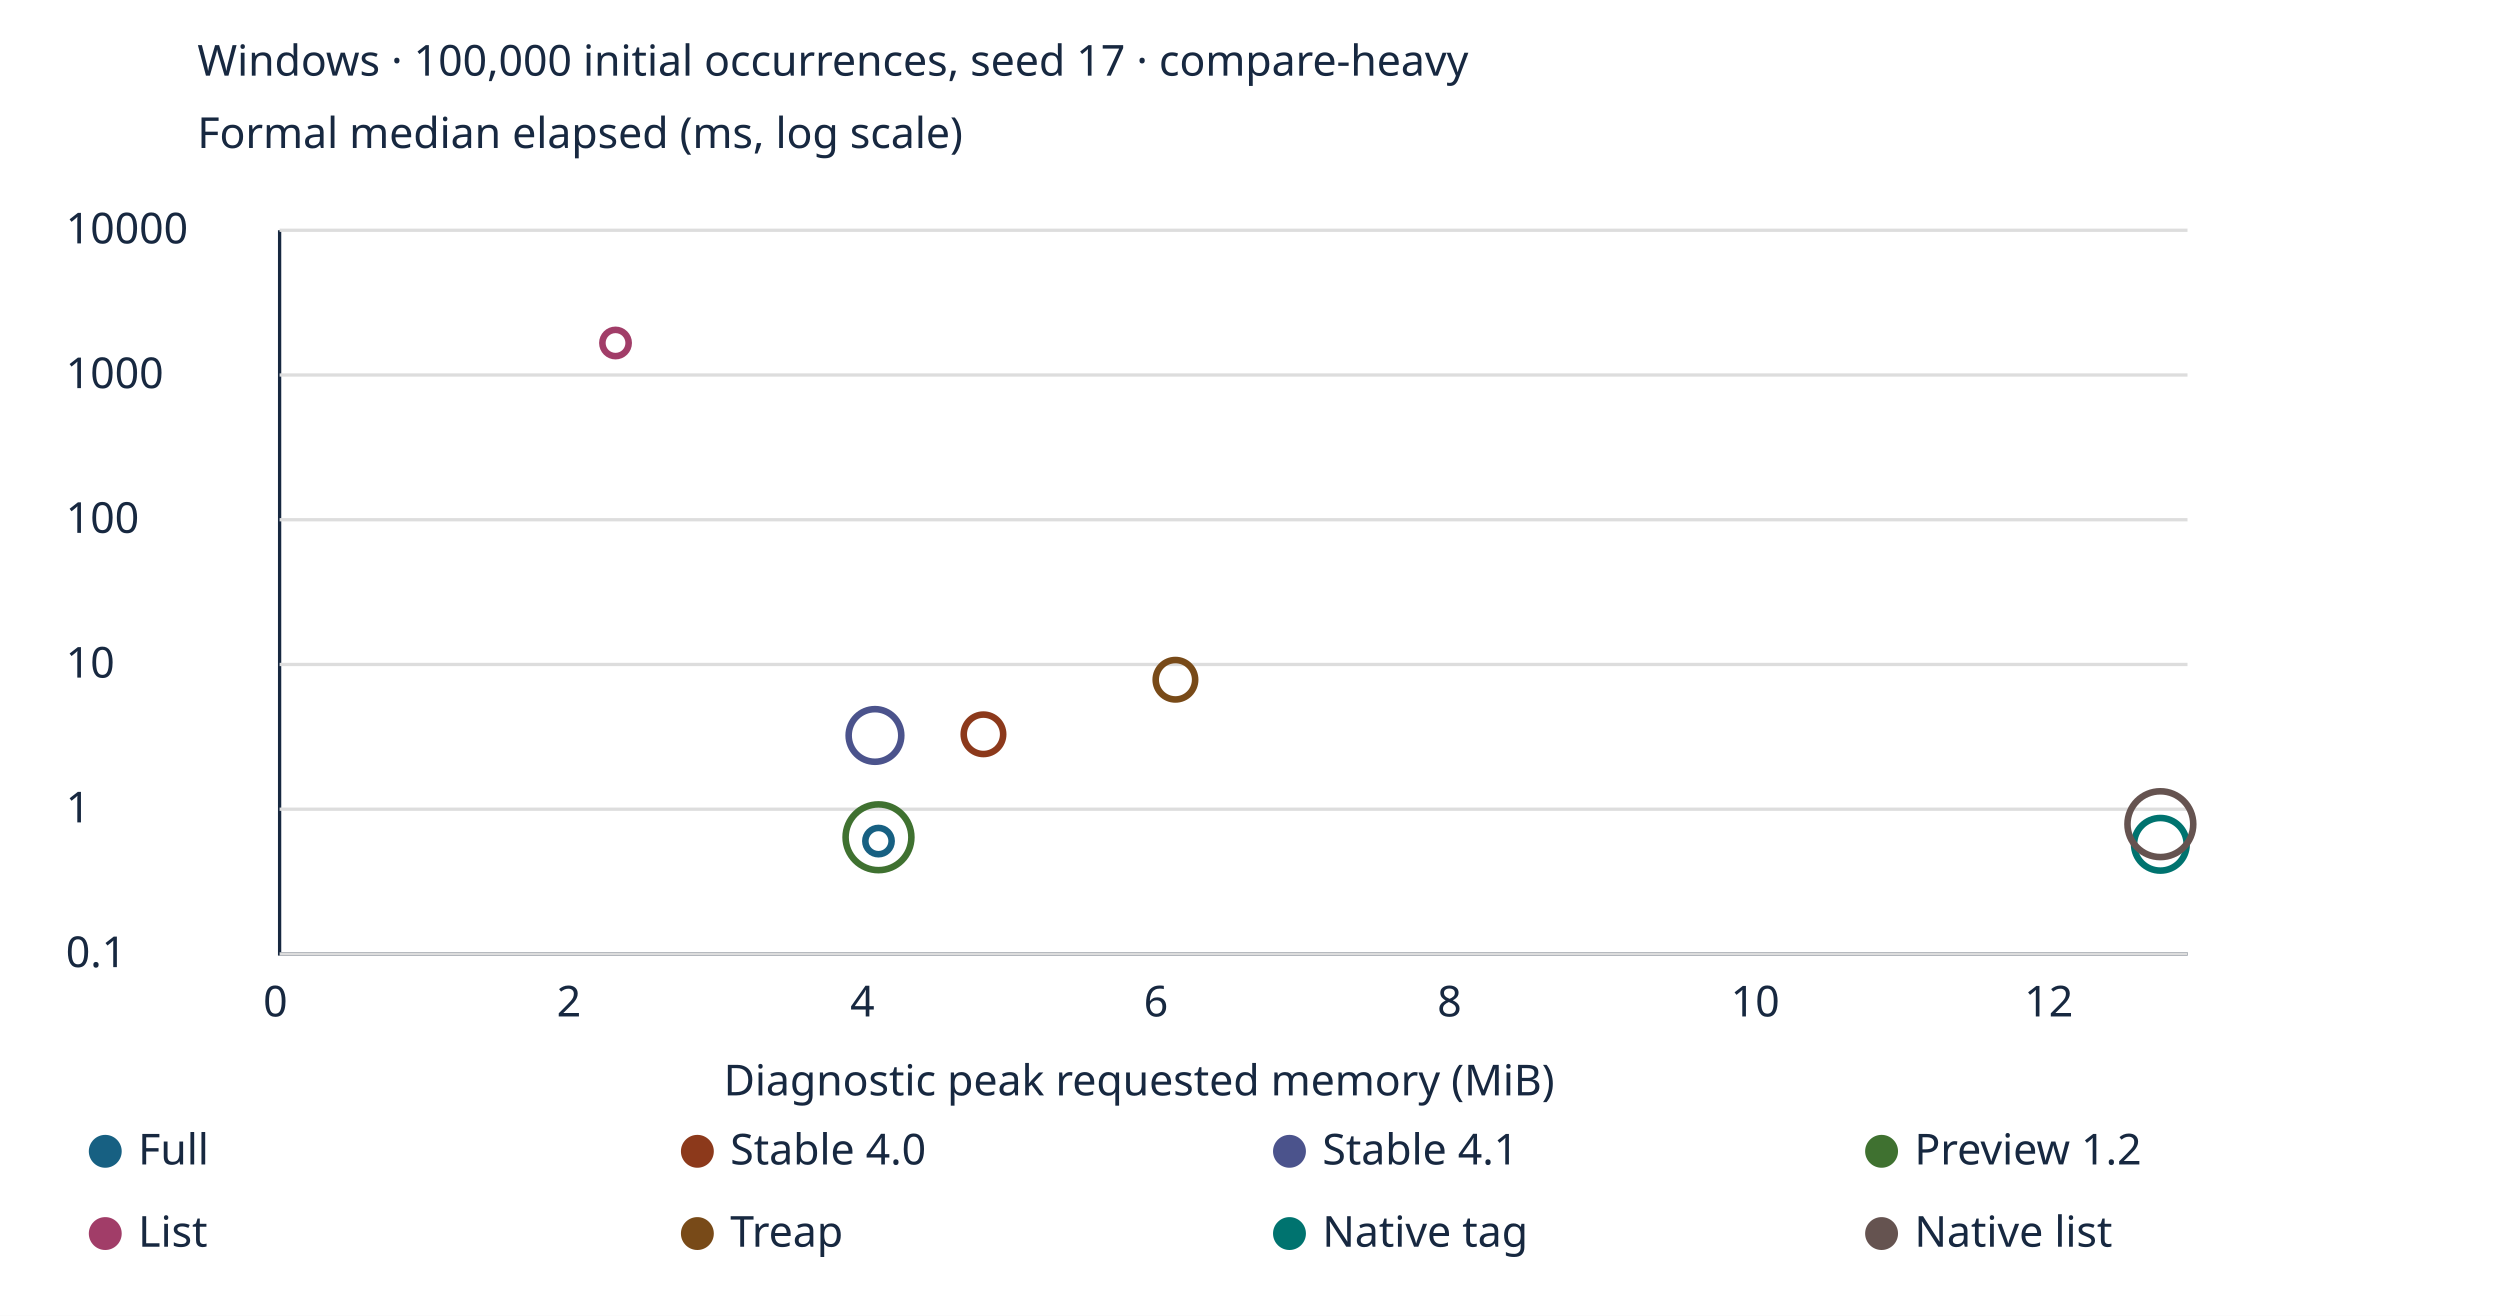
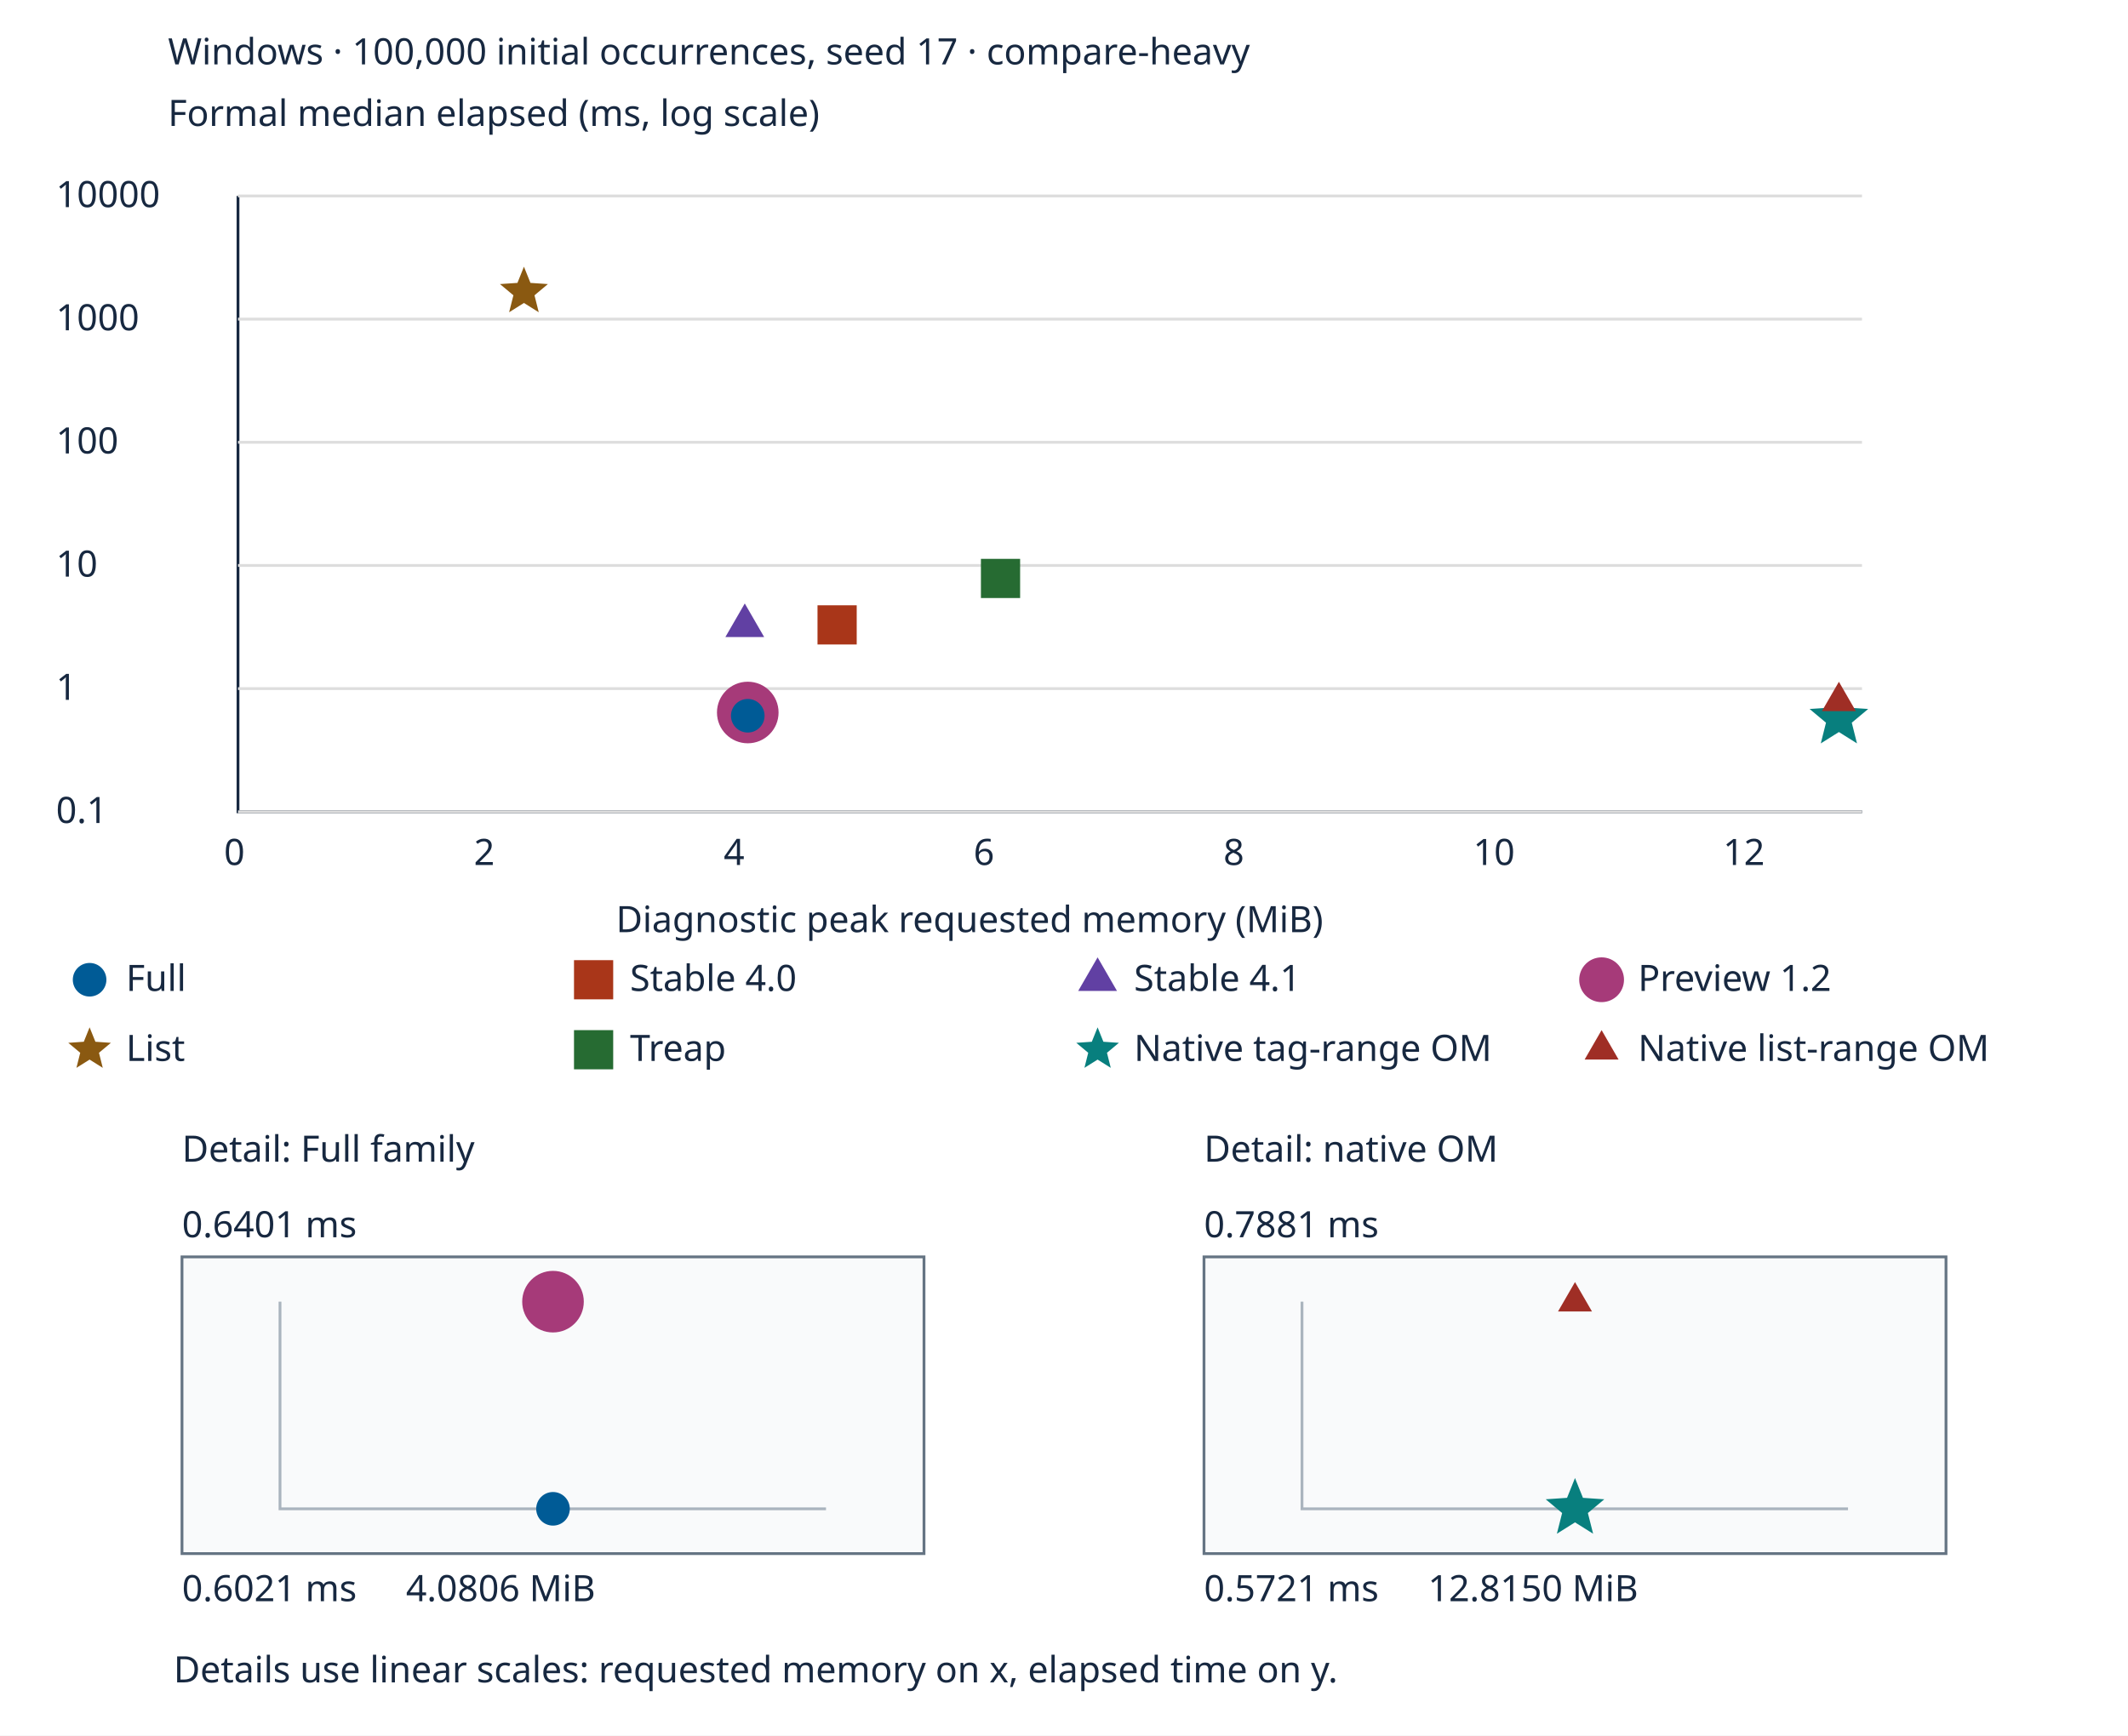
- <svg xmlns="http://www.w3.org/2000/svg" viewBox="0 0 760 400" role="img">
+ <svg xmlns="http://www.w3.org/2000/svg" viewBox="0 0 760 620" role="img">
  <rect width="100%" height="100%" fill="white" />
  <g font-family="sans-serif" font-size="13" fill="#172840">
    <text x="60" y="23">Windows · 100,000 initial occurrences, seed 17 · compare-heavy</text>
    <text x="60" y="45">Formal median elapsed (ms, log scale)</text>
    <path d="M85 70v220h580" fill="none" stroke="#172840" />
    <text x="20" y="294.0">0.1</text>
    <path d="M85 290.0h580" stroke="#ddd" />
    <text x="20" y="250.0">1</text>
    <path d="M85 246.0h580" stroke="#ddd" />
    <text x="20" y="206.0">10</text>
    <path d="M85 202.0h580" stroke="#ddd" />
    <text x="20" y="162.0">100</text>
    <path d="M85 158.0h580" stroke="#ddd" />
    <text x="20" y="118.0">1000</text>
    <path d="M85 114.0h580" stroke="#ddd" />
    <text x="20" y="74.0">10000</text>
    <path d="M85 70.0h580" stroke="#ddd" />
    <text x="80.0" y="309">0</text>
    <text x="169.231" y="309">2</text>
    <text x="258.462" y="309">4</text>
    <text x="347.692" y="309">6</text>
    <text x="436.923" y="309">8</text>
    <text x="526.154" y="309">10</text>
    <text x="615.385" y="309">12</text>
    <text x="220" y="333">Diagnostic peak requested memory (MiB)</text>
-     <circle cx="267.06" cy="255.69" r="4" fill="none" stroke="#176082" stroke-width="2" />
-     <circle cx="32" cy="350" r="5" fill="#176082" />
-     <text x="42" y="354">Full</text>
-     <circle cx="298.97" cy="223.23" r="6" fill="none" stroke="#8c391b" stroke-width="2" />
-     <circle cx="212" cy="350" r="5" fill="#8c391b" />
-     <text x="222" y="354">Stable 4.0</text>
-     <circle cx="265.99" cy="223.58" r="8" fill="none" stroke="#4b538c" stroke-width="2" />
-     <circle cx="392" cy="350" r="5" fill="#4b538c" />
-     <text x="402" y="354">Stable 4.1</text>
-     <circle cx="267.06" cy="254.53" r="10" fill="none" stroke="#3f7130" stroke-width="2" />
-     <circle cx="572" cy="350" r="5" fill="#3f7130" />
-     <text x="582" y="354">Preview 1.2</text>
-     <circle cx="187.12" cy="104.27" r="4" fill="none" stroke="#a13d68" stroke-width="2" />
-     <circle cx="32" cy="375" r="5" fill="#a13d68" />
-     <text x="42" y="379">List</text>
-     <circle cx="357.33" cy="206.64" r="6" fill="none" stroke="#784a18" stroke-width="2" />
-     <circle cx="212" cy="375" r="5" fill="#784a18" />
-     <text x="222" y="379">Treap</text>
-     <circle cx="656.75" cy="256.67" r="8" fill="none" stroke="#00736f" stroke-width="2" />
-     <circle cx="392" cy="375" r="5" fill="#00736f" />
-     <text x="402" y="379">Native tag</text>
-     <circle cx="656.75" cy="250.55" r="10" fill="none" stroke="#655350" stroke-width="2" />
-     <circle cx="572" cy="375" r="5" fill="#655350" />
-     <text x="582" y="379">Native list</text>
+     <circle cx="267.06" cy="254.53" r="11" fill="#a63a79" />
+     <polygon points="656.75,245.67 659.59,252.76 667.21,253.27 661.35,258.17 663.21,265.57 656.75,261.51 650.28,265.57 652.14,258.17 646.28,253.27 653.90,252.76" fill="#087f7e" />
+     <polygon points="187.12,95.27 189.45,101.06 195.68,101.48 190.89,105.49 192.41,111.55 187.12,108.23 181.83,111.55 183.36,105.49 178.56,101.48 184.80,101.06" fill="#8a5911" />
+     <polygon points="265.99,215.58 272.92,227.58 259.06,227.58" fill="#6140a3" />
+     <rect x="291.97" y="216.23" width="14" height="14" fill="#a93619" />
+     <rect x="350.33" y="199.64" width="14" height="14" fill="#266b32" />
+     <polygon points="656.75,243.55 662.81,254.05 650.68,254.05" fill="#9f2e25" />
+     <circle cx="267.06" cy="255.69" r="6" fill="#005b96" />
+     <circle cx="32.00" cy="350.00" r="6" fill="#005b96" />
+     <text x="45" y="354">Full</text>
+     <rect x="205.00" y="343.00" width="14" height="14" fill="#a93619" />
+     <text x="225" y="354">Stable 4.0</text>
+     <polygon points="392.00,342.00 398.93,354.00 385.07,354.00" fill="#6140a3" />
+     <text x="405" y="354">Stable 4.1</text>
+     <circle cx="572.00" cy="350.00" r="8" fill="#a63a79" />
+     <text x="585" y="354">Preview 1.2</text>
+     <polygon points="32.00,367.00 34.07,372.15 39.61,372.53 35.35,376.09 36.70,381.47 32.00,378.52 27.30,381.47 28.65,376.09 24.39,372.53 29.93,372.15" fill="#8a5911" />
+     <text x="45" y="379">List</text>
+     <rect x="205.00" y="368.00" width="14" height="14" fill="#266b32" />
+     <text x="225" y="379">Treap</text>
+     <polygon points="392.00,367.00 394.07,372.15 399.61,372.53 395.35,376.09 396.70,381.47 392.00,378.52 387.30,381.47 388.65,376.09 384.39,372.53 389.93,372.15" fill="#087f7e" />
+     <text x="405" y="379">Native tag-range OM</text>
+     <polygon points="572.00,368.00 578.06,378.50 565.94,378.50" fill="#9f2e25" />
+     <text x="585" y="379">Native list-range OM</text>
+     <text x="65" y="415">Detail: Full family</text>
+     <rect x="65" y="449" width="265" height="106" fill="#f9fafb" stroke="#657483" />
+     <path d="M100 465v74h195" fill="none" stroke="#aab4be" />
+     <text x="65" y="442">0.6401 ms</text>
+     <text x="65" y="572">0.6021 ms</text>
+     <text x="145" y="572">4.0806 MiB</text>
+     <circle cx="197.50" cy="465.00" r="11" fill="#a63a79" />
+     <circle cx="197.50" cy="539.00" r="6" fill="#005b96" />
+     <text x="430" y="415">Detail: native OM</text>
+     <rect x="430" y="449" width="265" height="106" fill="#f9fafb" stroke="#657483" />
+     <path d="M465 465v74h195" fill="none" stroke="#aab4be" />
+     <text x="430" y="442">0.7881 ms</text>
+     <text x="430" y="572">0.5721 ms</text>
+     <text x="510" y="572">12.8150 MiB</text>
+     <polygon points="562.50,528.00 565.34,535.08 572.96,535.60 567.10,540.50 568.97,547.90 562.50,543.84 556.03,547.90 557.90,540.50 552.04,535.60 559.66,535.08" fill="#087f7e" />
+     <polygon points="562.50,458.00 568.56,468.50 556.44,468.50" fill="#9f2e25" />
+     <text x="62" y="601">Details use linear scales: requested memory on x, elapsed time on y.</text>
  </g>
</svg>
